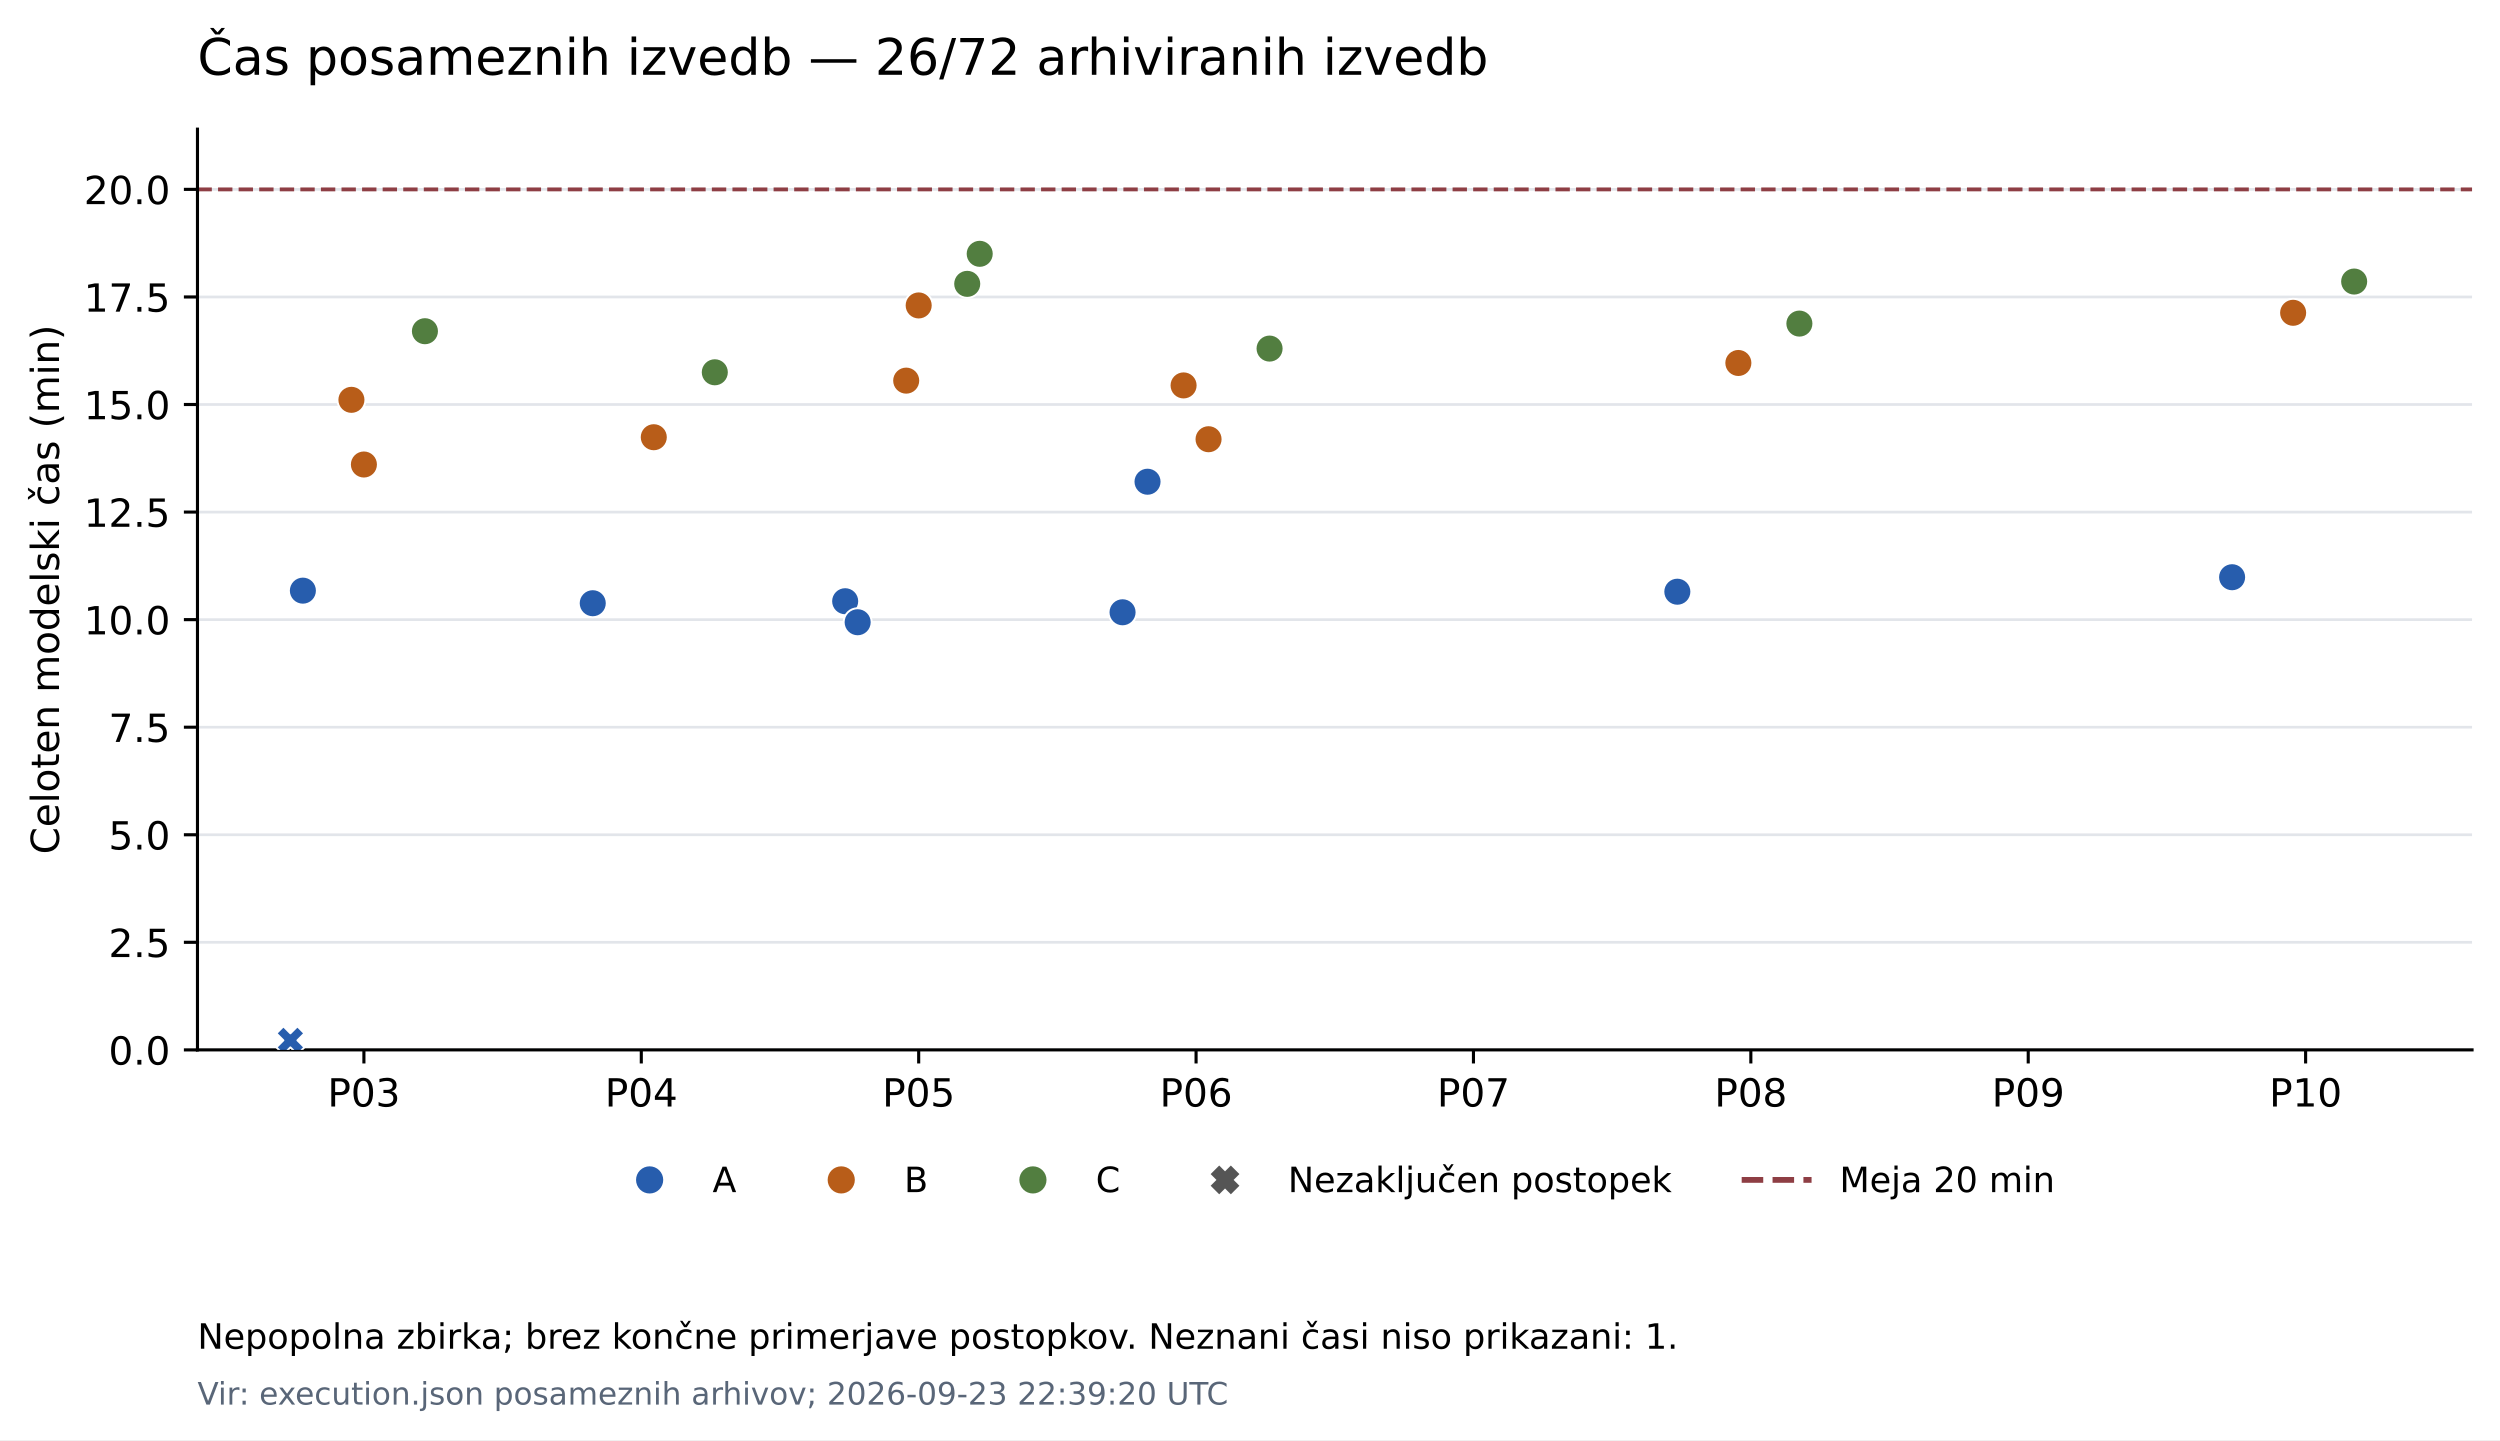
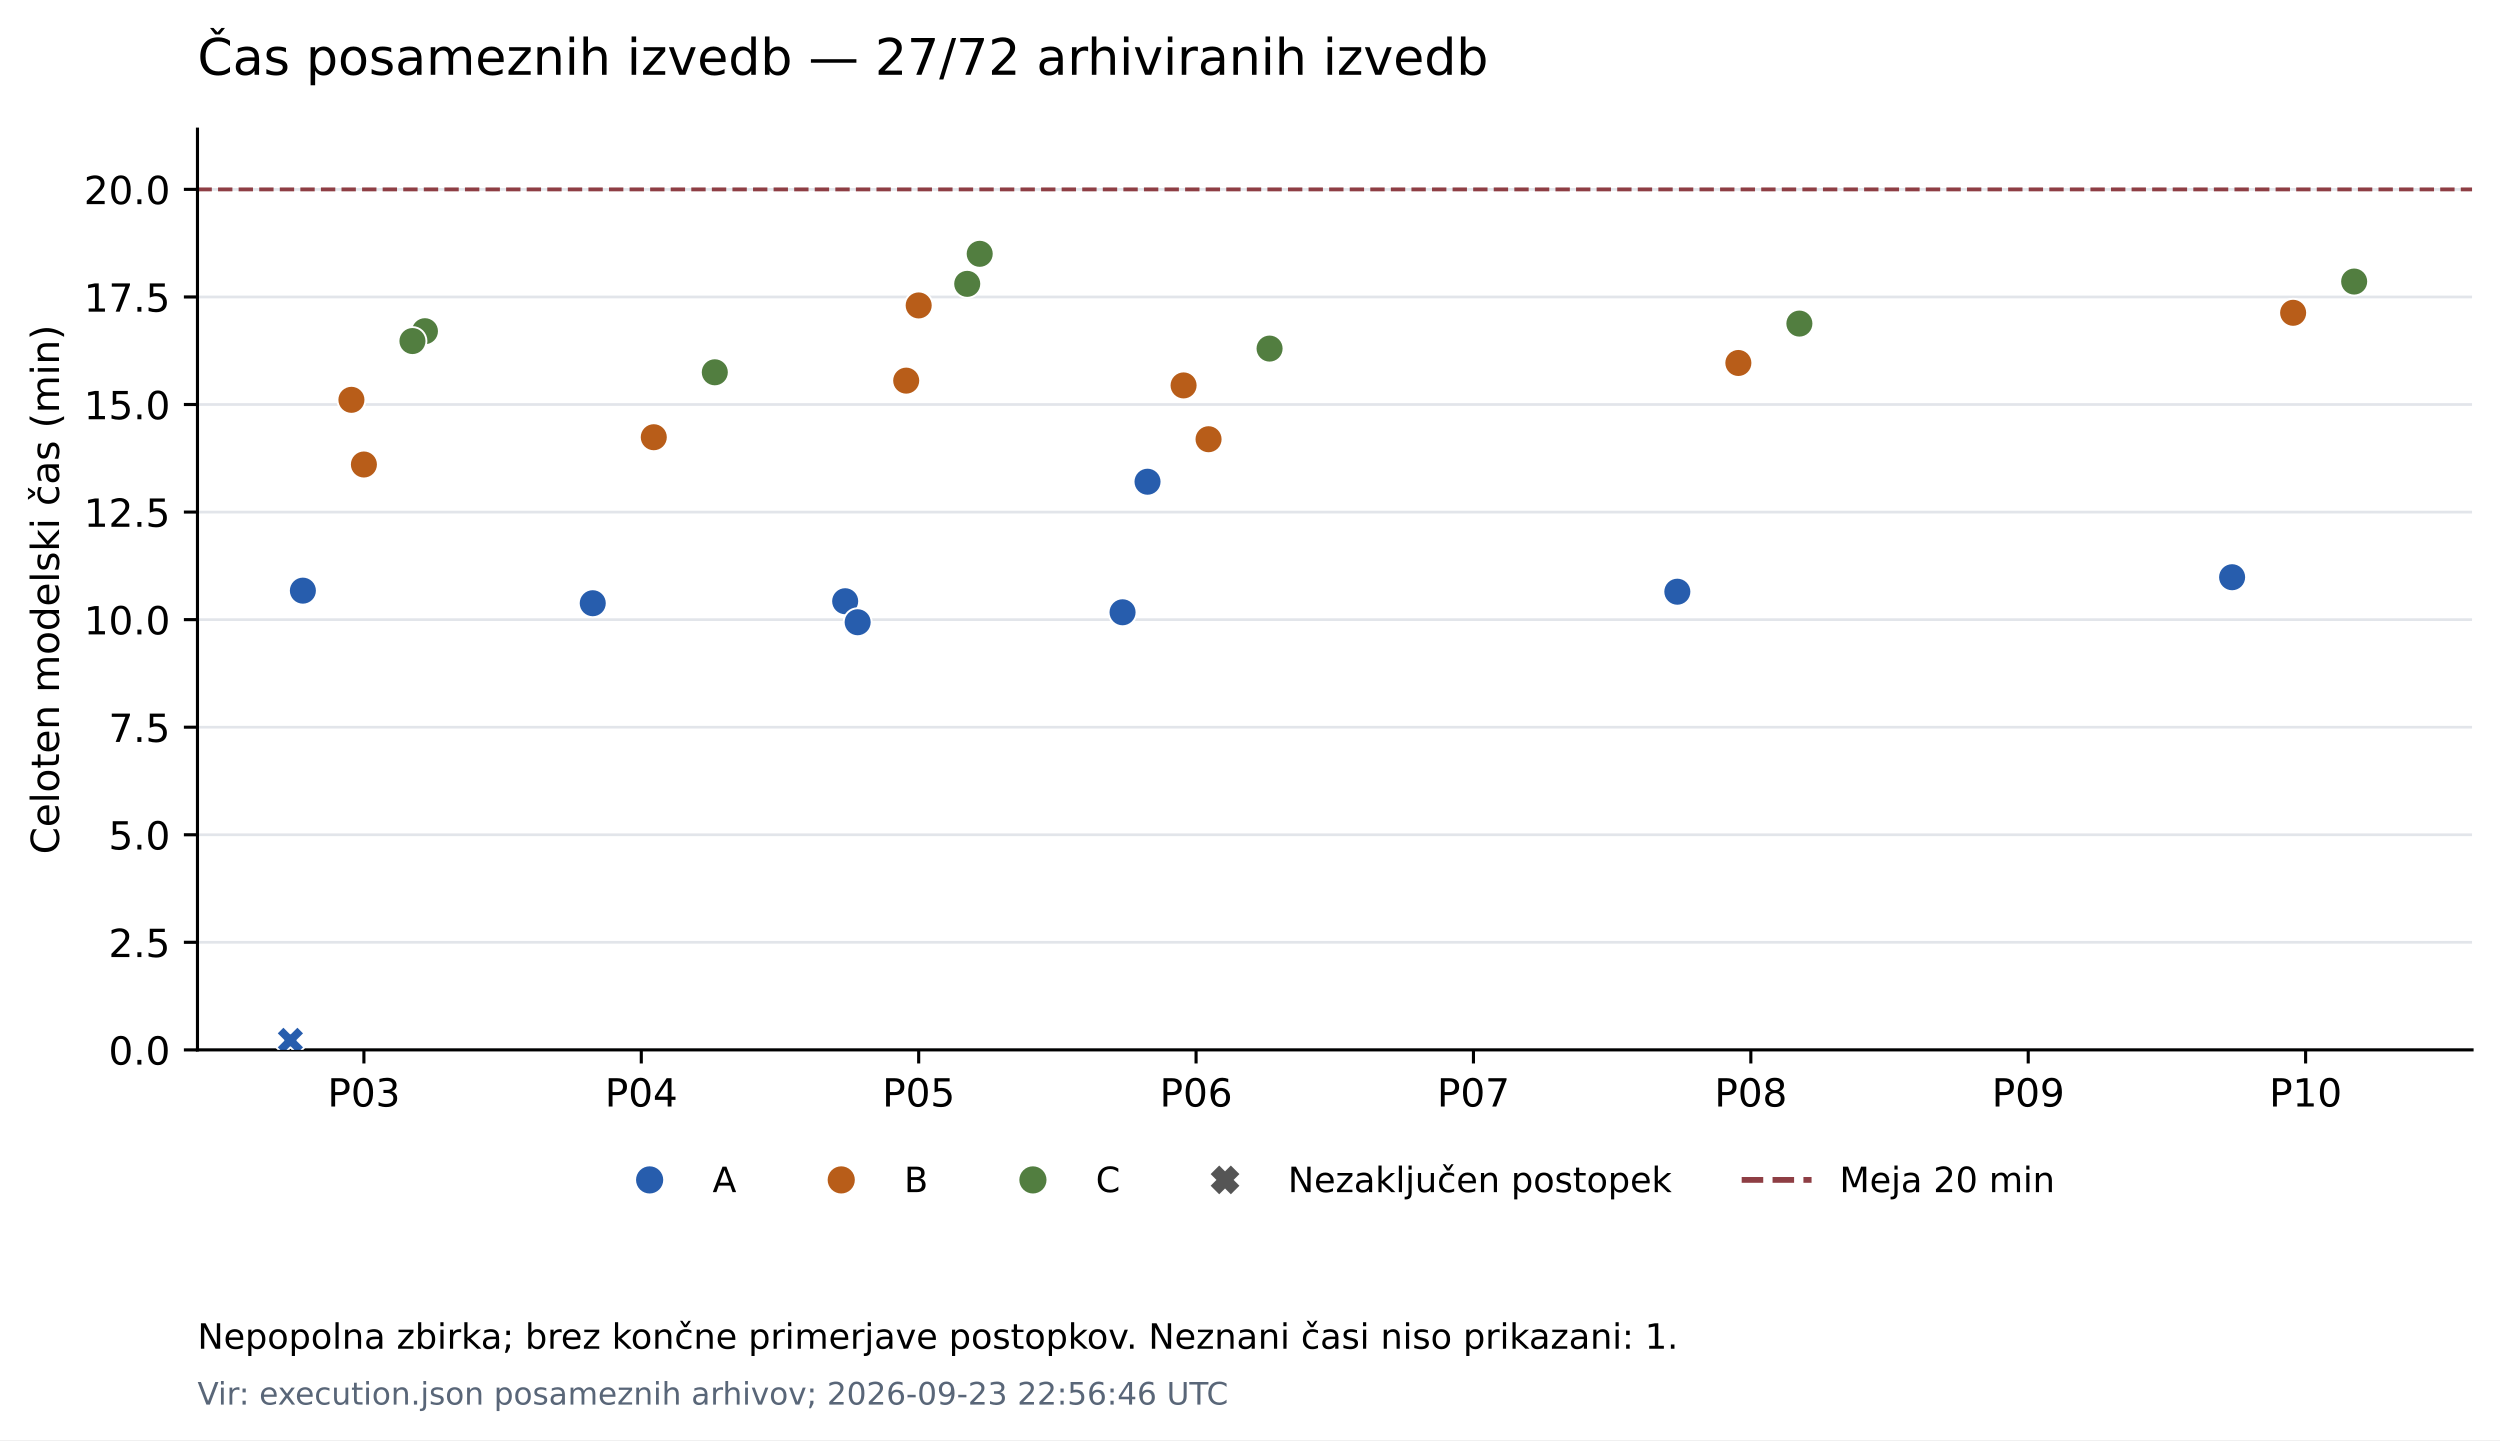
<svg xmlns="http://www.w3.org/2000/svg" xmlns:xlink="http://www.w3.org/1999/xlink" width="643.966pt" height="370.926pt" viewBox="0 0 643.966 370.926" version="1.1">
  <defs>
    <style type="text/css">*{stroke-linejoin: round; stroke-linecap: butt}</style>
  </defs>
  <g id="figure_1">
    <g id="patch_1">
      <path d="M 0 370.926  L 643.966 370.926  L 643.966 0  L 0 0  z " style="fill: #ffffff" />
    </g>
    <g id="axes_1">
      <g id="patch_2">
        <path d="M 50.866 270.436  L 636.766 270.436  L 636.766 33.268  L 50.866 33.268  z " style="fill: #ffffff" />
      </g>
      <g id="matplotlib.axis_1">
        <g id="xtick_1">
          <g id="line2d_1">
            <defs>
-               <path id="m717d3484b7" d="M 0 0  L 0 3.5  " style="stroke: #000000; stroke-width: 0.8" />
+               <path id="m5c47f8a955" d="M 0 0  L 0 3.5  " style="stroke: #000000; stroke-width: 0.8" />
            </defs>
            <g>
-               <use xlink:href="#m717d3484b7" x="93.737" y="270.436" style="stroke: #000000; stroke-width: 0.8" />
+               <use xlink:href="#m5c47f8a955" x="93.737" y="270.436" style="stroke: #000000; stroke-width: 0.8" />
            </g>
          </g>
          <g id="text_1">
            <text style="font-size: 10px; font-family: 'DejaVu Sans'; text-anchor: middle" x="93.737" y="285.033" transform="rotate(-0 93.73714 285.0333)">P03</text>
          </g>
        </g>
        <g id="xtick_2">
          <g id="line2d_2">
            <g>
-               <use xlink:href="#m717d3484b7" x="165.188" y="270.436" style="stroke: #000000; stroke-width: 0.8" />
+               <use xlink:href="#m5c47f8a955" x="165.188" y="270.436" style="stroke: #000000; stroke-width: 0.8" />
            </g>
          </g>
          <g id="text_2">
            <text style="font-size: 10px; font-family: 'DejaVu Sans'; text-anchor: middle" x="165.188" y="285.033" transform="rotate(-0 165.1884 285.0333)">P04</text>
          </g>
        </g>
        <g id="xtick_3">
          <g id="line2d_3">
            <g>
-               <use xlink:href="#m717d3484b7" x="236.64" y="270.436" style="stroke: #000000; stroke-width: 0.8" />
+               <use xlink:href="#m5c47f8a955" x="236.64" y="270.436" style="stroke: #000000; stroke-width: 0.8" />
            </g>
          </g>
          <g id="text_3">
            <text style="font-size: 10px; font-family: 'DejaVu Sans'; text-anchor: middle" x="236.64" y="285.033" transform="rotate(-0 236.6396 285.0333)">P05</text>
          </g>
        </g>
        <g id="xtick_4">
          <g id="line2d_4">
            <g>
-               <use xlink:href="#m717d3484b7" x="308.091" y="270.436" style="stroke: #000000; stroke-width: 0.8" />
+               <use xlink:href="#m5c47f8a955" x="308.091" y="270.436" style="stroke: #000000; stroke-width: 0.8" />
            </g>
          </g>
          <g id="text_4">
            <text style="font-size: 10px; font-family: 'DejaVu Sans'; text-anchor: middle" x="308.091" y="285.033" transform="rotate(-0 308.0908 285.0333)">P06</text>
          </g>
        </g>
        <g id="xtick_5">
          <g id="line2d_5">
            <g>
-               <use xlink:href="#m717d3484b7" x="379.542" y="270.436" style="stroke: #000000; stroke-width: 0.8" />
+               <use xlink:href="#m5c47f8a955" x="379.542" y="270.436" style="stroke: #000000; stroke-width: 0.8" />
            </g>
          </g>
          <g id="text_5">
            <text style="font-size: 10px; font-family: 'DejaVu Sans'; text-anchor: middle" x="379.542" y="285.033" transform="rotate(-0 379.542 285.0333)">P07</text>
          </g>
        </g>
        <g id="xtick_6">
          <g id="line2d_6">
            <g>
-               <use xlink:href="#m717d3484b7" x="450.993" y="270.436" style="stroke: #000000; stroke-width: 0.8" />
+               <use xlink:href="#m5c47f8a955" x="450.993" y="270.436" style="stroke: #000000; stroke-width: 0.8" />
            </g>
          </g>
          <g id="text_6">
            <text style="font-size: 10px; font-family: 'DejaVu Sans'; text-anchor: middle" x="450.993" y="285.033" transform="rotate(-0 450.9932 285.0333)">P08</text>
          </g>
        </g>
        <g id="xtick_7">
          <g id="line2d_7">
            <g>
-               <use xlink:href="#m717d3484b7" x="522.444" y="270.436" style="stroke: #000000; stroke-width: 0.8" />
+               <use xlink:href="#m5c47f8a955" x="522.444" y="270.436" style="stroke: #000000; stroke-width: 0.8" />
            </g>
          </g>
          <g id="text_7">
            <text style="font-size: 10px; font-family: 'DejaVu Sans'; text-anchor: middle" x="522.444" y="285.033" transform="rotate(-0 522.4445 285.0333)">P09</text>
          </g>
        </g>
        <g id="xtick_8">
          <g id="line2d_8">
            <g>
-               <use xlink:href="#m717d3484b7" x="593.896" y="270.436" style="stroke: #000000; stroke-width: 0.8" />
+               <use xlink:href="#m5c47f8a955" x="593.896" y="270.436" style="stroke: #000000; stroke-width: 0.8" />
            </g>
          </g>
          <g id="text_8">
            <text style="font-size: 10px; font-family: 'DejaVu Sans'; text-anchor: middle" x="593.896" y="285.033" transform="rotate(-0 593.8957 285.0333)">P10</text>
          </g>
        </g>
      </g>
      <g id="matplotlib.axis_2">
        <g id="ytick_1">
          <g id="line2d_9">
-             <path d="M 50.866 270.436  L 636.766 270.436  " clip-path="url(#pb9cf505d3f)" style="fill: none; stroke: #e2e5ea; stroke-width: 0.7; stroke-linecap: square" />
+             <path d="M 50.866 270.436  L 636.766 270.436  " clip-path="url(#p49d9225004)" style="fill: none; stroke: #e2e5ea; stroke-width: 0.7; stroke-linecap: square" />
          </g>
          <g id="line2d_10">
            <defs>
-               <path id="mb937c56cc1" d="M 0 0  L -3.5 0  " style="stroke: #000000; stroke-width: 0.8" />
+               <path id="m6b587b032a" d="M 0 0  L -3.5 0  " style="stroke: #000000; stroke-width: 0.8" />
            </defs>
            <g>
-               <use xlink:href="#mb937c56cc1" x="50.866" y="270.436" style="stroke: #000000; stroke-width: 0.8" />
+               <use xlink:href="#m6b587b032a" x="50.866" y="270.436" style="stroke: #000000; stroke-width: 0.8" />
            </g>
          </g>
          <g id="text_9">
            <text style="font-size: 10px; font-family: 'DejaVu Sans'; text-anchor: end" x="43.866" y="274.234" transform="rotate(-0 43.86641 274.2345)">0.0</text>
          </g>
        </g>
        <g id="ytick_2">
          <g id="line2d_11">
-             <path d="M 50.866 242.729  L 636.766 242.729  " clip-path="url(#pb9cf505d3f)" style="fill: none; stroke: #e2e5ea; stroke-width: 0.7; stroke-linecap: square" />
+             <path d="M 50.866 242.729  L 636.766 242.729  " clip-path="url(#p49d9225004)" style="fill: none; stroke: #e2e5ea; stroke-width: 0.7; stroke-linecap: square" />
          </g>
          <g id="line2d_12">
            <g>
-               <use xlink:href="#mb937c56cc1" x="50.866" y="242.729" style="stroke: #000000; stroke-width: 0.8" />
+               <use xlink:href="#m6b587b032a" x="50.866" y="242.729" style="stroke: #000000; stroke-width: 0.8" />
            </g>
          </g>
          <g id="text_10">
            <text style="font-size: 10px; font-family: 'DejaVu Sans'; text-anchor: end" x="43.866" y="246.528" transform="rotate(-0 43.86641 246.5279)">2.5</text>
          </g>
        </g>
        <g id="ytick_3">
          <g id="line2d_13">
-             <path d="M 50.866 215.023  L 636.766 215.023  " clip-path="url(#pb9cf505d3f)" style="fill: none; stroke: #e2e5ea; stroke-width: 0.7; stroke-linecap: square" />
+             <path d="M 50.866 215.023  L 636.766 215.023  " clip-path="url(#p49d9225004)" style="fill: none; stroke: #e2e5ea; stroke-width: 0.7; stroke-linecap: square" />
          </g>
          <g id="line2d_14">
            <g>
-               <use xlink:href="#mb937c56cc1" x="50.866" y="215.023" style="stroke: #000000; stroke-width: 0.8" />
+               <use xlink:href="#m6b587b032a" x="50.866" y="215.023" style="stroke: #000000; stroke-width: 0.8" />
            </g>
          </g>
          <g id="text_11">
            <text style="font-size: 10px; font-family: 'DejaVu Sans'; text-anchor: end" x="43.866" y="218.821" transform="rotate(-0 43.86641 218.8214)">5.0</text>
          </g>
        </g>
        <g id="ytick_4">
          <g id="line2d_15">
-             <path d="M 50.866 187.316  L 636.766 187.316  " clip-path="url(#pb9cf505d3f)" style="fill: none; stroke: #e2e5ea; stroke-width: 0.7; stroke-linecap: square" />
+             <path d="M 50.866 187.316  L 636.766 187.316  " clip-path="url(#p49d9225004)" style="fill: none; stroke: #e2e5ea; stroke-width: 0.7; stroke-linecap: square" />
          </g>
          <g id="line2d_16">
            <g>
-               <use xlink:href="#mb937c56cc1" x="50.866" y="187.316" style="stroke: #000000; stroke-width: 0.8" />
+               <use xlink:href="#m6b587b032a" x="50.866" y="187.316" style="stroke: #000000; stroke-width: 0.8" />
            </g>
          </g>
          <g id="text_12">
            <text style="font-size: 10px; font-family: 'DejaVu Sans'; text-anchor: end" x="43.866" y="191.115" transform="rotate(-0 43.86641 191.1149)">7.5</text>
          </g>
        </g>
        <g id="ytick_5">
          <g id="line2d_17">
-             <path d="M 50.866 159.609  L 636.766 159.609  " clip-path="url(#pb9cf505d3f)" style="fill: none; stroke: #e2e5ea; stroke-width: 0.7; stroke-linecap: square" />
+             <path d="M 50.866 159.609  L 636.766 159.609  " clip-path="url(#p49d9225004)" style="fill: none; stroke: #e2e5ea; stroke-width: 0.7; stroke-linecap: square" />
          </g>
          <g id="line2d_18">
            <g>
-               <use xlink:href="#mb937c56cc1" x="50.866" y="159.609" style="stroke: #000000; stroke-width: 0.8" />
+               <use xlink:href="#m6b587b032a" x="50.866" y="159.609" style="stroke: #000000; stroke-width: 0.8" />
            </g>
          </g>
          <g id="text_13">
            <text style="font-size: 10px; font-family: 'DejaVu Sans'; text-anchor: end" x="43.866" y="163.408" transform="rotate(-0 43.86641 163.4083)">10.0</text>
          </g>
        </g>
        <g id="ytick_6">
          <g id="line2d_19">
-             <path d="M 50.866 131.903  L 636.766 131.903  " clip-path="url(#pb9cf505d3f)" style="fill: none; stroke: #e2e5ea; stroke-width: 0.7; stroke-linecap: square" />
+             <path d="M 50.866 131.903  L 636.766 131.903  " clip-path="url(#p49d9225004)" style="fill: none; stroke: #e2e5ea; stroke-width: 0.7; stroke-linecap: square" />
          </g>
          <g id="line2d_20">
            <g>
-               <use xlink:href="#mb937c56cc1" x="50.866" y="131.903" style="stroke: #000000; stroke-width: 0.8" />
+               <use xlink:href="#m6b587b032a" x="50.866" y="131.903" style="stroke: #000000; stroke-width: 0.8" />
            </g>
          </g>
          <g id="text_14">
            <text style="font-size: 10px; font-family: 'DejaVu Sans'; text-anchor: end" x="43.866" y="135.702" transform="rotate(-0 43.86641 135.7018)">12.5</text>
          </g>
        </g>
        <g id="ytick_7">
          <g id="line2d_21">
-             <path d="M 50.866 104.196  L 636.766 104.196  " clip-path="url(#pb9cf505d3f)" style="fill: none; stroke: #e2e5ea; stroke-width: 0.7; stroke-linecap: square" />
+             <path d="M 50.866 104.196  L 636.766 104.196  " clip-path="url(#p49d9225004)" style="fill: none; stroke: #e2e5ea; stroke-width: 0.7; stroke-linecap: square" />
          </g>
          <g id="line2d_22">
            <g>
-               <use xlink:href="#mb937c56cc1" x="50.866" y="104.196" style="stroke: #000000; stroke-width: 0.8" />
+               <use xlink:href="#m6b587b032a" x="50.866" y="104.196" style="stroke: #000000; stroke-width: 0.8" />
            </g>
          </g>
          <g id="text_15">
            <text style="font-size: 10px; font-family: 'DejaVu Sans'; text-anchor: end" x="43.866" y="107.995" transform="rotate(-0 43.86641 107.9952)">15.0</text>
          </g>
        </g>
        <g id="ytick_8">
          <g id="line2d_23">
-             <path d="M 50.866 76.49  L 636.766 76.49  " clip-path="url(#pb9cf505d3f)" style="fill: none; stroke: #e2e5ea; stroke-width: 0.7; stroke-linecap: square" />
+             <path d="M 50.866 76.49  L 636.766 76.49  " clip-path="url(#p49d9225004)" style="fill: none; stroke: #e2e5ea; stroke-width: 0.7; stroke-linecap: square" />
          </g>
          <g id="line2d_24">
            <g>
-               <use xlink:href="#mb937c56cc1" x="50.866" y="76.49" style="stroke: #000000; stroke-width: 0.8" />
+               <use xlink:href="#m6b587b032a" x="50.866" y="76.49" style="stroke: #000000; stroke-width: 0.8" />
            </g>
          </g>
          <g id="text_16">
            <text style="font-size: 10px; font-family: 'DejaVu Sans'; text-anchor: end" x="43.866" y="80.289" transform="rotate(-0 43.86641 80.28869)">17.5</text>
          </g>
        </g>
        <g id="ytick_9">
          <g id="line2d_25">
-             <path d="M 50.866 48.783  L 636.766 48.783  " clip-path="url(#pb9cf505d3f)" style="fill: none; stroke: #e2e5ea; stroke-width: 0.7; stroke-linecap: square" />
+             <path d="M 50.866 48.783  L 636.766 48.783  " clip-path="url(#p49d9225004)" style="fill: none; stroke: #e2e5ea; stroke-width: 0.7; stroke-linecap: square" />
          </g>
          <g id="line2d_26">
            <g>
-               <use xlink:href="#mb937c56cc1" x="50.866" y="48.783" style="stroke: #000000; stroke-width: 0.8" />
+               <use xlink:href="#m6b587b032a" x="50.866" y="48.783" style="stroke: #000000; stroke-width: 0.8" />
            </g>
          </g>
          <g id="text_17">
            <text style="font-size: 10px; font-family: 'DejaVu Sans'; text-anchor: end" x="43.866" y="52.582" transform="rotate(-0 43.86641 52.58215)">20.0</text>
          </g>
        </g>
        <g id="text_18">
          <text style="font-size: 10px; font-family: 'DejaVu Sans'; text-anchor: middle" x="15.198" y="151.852" transform="rotate(-90 15.19844 151.8517)">Celoten modelski čas (min)</text>
        </g>
      </g>
      <g id="line2d_27">
-         <path d="M 50.866 48.783  L 636.766 48.783  " clip-path="url(#pb9cf505d3f)" style="fill: none; stroke-dasharray: 3.7,1.6; stroke-dashoffset: 0; stroke: #8e3e44" />
+         <path d="M 50.866 48.783  L 636.766 48.783  " clip-path="url(#p49d9225004)" style="fill: none; stroke-dasharray: 3.7,1.6; stroke-dashoffset: 0; stroke: #8e3e44" />
      </g>
      <g id="patch_3">
        <path d="M 50.866 270.436  L 50.866 33.268  " style="fill: none; stroke: #000000; stroke-width: 0.8; stroke-linejoin: miter; stroke-linecap: square" />
      </g>
      <g id="patch_4">
        <path d="M 50.866 270.436  L 636.766 270.436  " style="fill: none; stroke: #000000; stroke-width: 0.8; stroke-linejoin: miter; stroke-linecap: square" />
      </g>
      <g id="PathCollection_1">
        <defs>
-           <path id="md0131b4e25" d="M 0 3.606  C 0.956 3.606 1.873 3.226 2.55 2.55  C 3.226 1.873 3.606 0.956 3.606 0  C 3.606 -0.956 3.226 -1.873 2.55 -2.55  C 1.873 -3.226 0.956 -3.606 0 -3.606  C -0.956 -3.606 -1.873 -3.226 -2.55 -2.55  C -3.226 -1.873 -3.606 -0.956 -3.606 0  C -3.606 0.956 -3.226 1.873 -2.55 2.55  C -1.873 3.226 -0.956 3.606 0 3.606  z " style="stroke: #ffffff; stroke-width: 0.5" />
+           <path id="m4d642a6151" d="M 0 3.606  C 0.956 3.606 1.873 3.226 2.55 2.55  C 3.226 1.873 3.606 0.956 3.606 0  C 3.606 -0.956 3.226 -1.873 2.55 -2.55  C 1.873 -3.226 0.956 -3.606 0 -3.606  C -0.956 -3.606 -1.873 -3.226 -2.55 -2.55  C -3.226 -1.873 -3.606 -0.956 -3.606 0  C -3.606 0.956 -3.226 1.873 -2.55 2.55  C -1.873 3.226 -0.956 3.606 0 3.606  z " style="stroke: #ffffff; stroke-width: 0.5" />
        </defs>
-         <g clip-path="url(#pb9cf505d3f)">
-           <use xlink:href="#md0131b4e25" x="217.705" y="154.869" style="fill: #275dad; stroke: #ffffff; stroke-width: 0.5" />
+         <g clip-path="url(#p49d9225004)">
+           <use xlink:href="#m4d642a6151" x="217.705" y="154.869" style="fill: #275dad; stroke: #ffffff; stroke-width: 0.5" />
        </g>
      </g>
      <g id="PathCollection_2">
        <defs>
-           <path id="m0111d988b8" d="M 0 3.606  C 0.956 3.606 1.873 3.226 2.55 2.55  C 3.226 1.873 3.606 0.956 3.606 0  C 3.606 -0.956 3.226 -1.873 2.55 -2.55  C 1.873 -3.226 0.956 -3.606 0 -3.606  C -0.956 -3.606 -1.873 -3.226 -2.55 -2.55  C -3.226 -1.873 -3.606 -0.956 -3.606 0  C -3.606 0.956 -3.226 1.873 -2.55 2.55  C -1.873 3.226 -0.956 3.606 0 3.606  z " style="stroke: #ffffff; stroke-width: 0.5" />
+           <path id="m982858965d" d="M 0 3.606  C 0.956 3.606 1.873 3.226 2.55 2.55  C 3.226 1.873 3.606 0.956 3.606 0  C 3.606 -0.956 3.226 -1.873 2.55 -2.55  C 1.873 -3.226 0.956 -3.606 0 -3.606  C -0.956 -3.606 -1.873 -3.226 -2.55 -2.55  C -3.226 -1.873 -3.606 -0.956 -3.606 0  C -3.606 0.956 -3.226 1.873 -2.55 2.55  C -1.873 3.226 -0.956 3.606 0 3.606  z " style="stroke: #ffffff; stroke-width: 0.5" />
        </defs>
-         <g clip-path="url(#pb9cf505d3f)">
-           <use xlink:href="#m0111d988b8" x="233.424" y="98.046" style="fill: #b85d19; stroke: #ffffff; stroke-width: 0.5" />
+         <g clip-path="url(#p49d9225004)">
+           <use xlink:href="#m982858965d" x="233.424" y="98.046" style="fill: #b85d19; stroke: #ffffff; stroke-width: 0.5" />
        </g>
      </g>
      <g id="PathCollection_3">
        <defs>
-           <path id="mcb9d71e1f9" d="M 0 3.606  C 0.956 3.606 1.873 3.226 2.55 2.55  C 3.226 1.873 3.606 0.956 3.606 0  C 3.606 -0.956 3.226 -1.873 2.55 -2.55  C 1.873 -3.226 0.956 -3.606 0 -3.606  C -0.956 -3.606 -1.873 -3.226 -2.55 -2.55  C -3.226 -1.873 -3.606 -0.956 -3.606 0  C -3.606 0.956 -3.226 1.873 -2.55 2.55  C -1.873 3.226 -0.956 3.606 0 3.606  z " style="stroke: #ffffff; stroke-width: 0.5" />
+           <path id="mddb4ae1c0b" d="M 0 3.606  C 0.956 3.606 1.873 3.226 2.55 2.55  C 3.226 1.873 3.606 0.956 3.606 0  C 3.606 -0.956 3.226 -1.873 2.55 -2.55  C 1.873 -3.226 0.956 -3.606 0 -3.606  C -0.956 -3.606 -1.873 -3.226 -2.55 -2.55  C -3.226 -1.873 -3.606 -0.956 -3.606 0  C -3.606 0.956 -3.226 1.873 -2.55 2.55  C -1.873 3.226 -0.956 3.606 0 3.606  z " style="stroke: #ffffff; stroke-width: 0.5" />
        </defs>
-         <g clip-path="url(#pb9cf505d3f)">
-           <use xlink:href="#mcb9d71e1f9" x="249.144" y="73.116" style="fill: #527e40; stroke: #ffffff; stroke-width: 0.5" />
+         <g clip-path="url(#p49d9225004)">
+           <use xlink:href="#mddb4ae1c0b" x="249.144" y="73.116" style="fill: #527e40; stroke: #ffffff; stroke-width: 0.5" />
        </g>
      </g>
      <g id="PathCollection_4">
-         <g clip-path="url(#pb9cf505d3f)">
-           <use xlink:href="#md0131b4e25" x="574.961" y="148.685" style="fill: #275dad; stroke: #ffffff; stroke-width: 0.5" />
+         <g clip-path="url(#p49d9225004)">
+           <use xlink:href="#m4d642a6151" x="574.961" y="148.685" style="fill: #275dad; stroke: #ffffff; stroke-width: 0.5" />
        </g>
      </g>
      <g id="PathCollection_5">
-         <g clip-path="url(#pb9cf505d3f)">
-           <use xlink:href="#mcb9d71e1f9" x="606.4" y="72.522" style="fill: #527e40; stroke: #ffffff; stroke-width: 0.5" />
+         <g clip-path="url(#p49d9225004)">
+           <use xlink:href="#mddb4ae1c0b" x="606.4" y="72.522" style="fill: #527e40; stroke: #ffffff; stroke-width: 0.5" />
        </g>
      </g>
      <g id="PathCollection_6">
-         <g clip-path="url(#pb9cf505d3f)">
-           <use xlink:href="#m0111d988b8" x="590.68" y="80.573" style="fill: #b85d19; stroke: #ffffff; stroke-width: 0.5" />
+         <g clip-path="url(#p49d9225004)">
+           <use xlink:href="#m982858965d" x="590.68" y="80.573" style="fill: #b85d19; stroke: #ffffff; stroke-width: 0.5" />
        </g>
      </g>
      <g id="PathCollection_7">
-         <g clip-path="url(#pb9cf505d3f)">
-           <use xlink:href="#md0131b4e25" x="289.156" y="157.714" style="fill: #275dad; stroke: #ffffff; stroke-width: 0.5" />
+         <g clip-path="url(#p49d9225004)">
+           <use xlink:href="#m4d642a6151" x="289.156" y="157.714" style="fill: #275dad; stroke: #ffffff; stroke-width: 0.5" />
        </g>
      </g>
      <g id="PathCollection_8">
-         <g clip-path="url(#pb9cf505d3f)">
-           <use xlink:href="#m0111d988b8" x="304.875" y="99.278" style="fill: #b85d19; stroke: #ffffff; stroke-width: 0.5" />
+         <g clip-path="url(#p49d9225004)">
+           <use xlink:href="#m982858965d" x="304.875" y="99.278" style="fill: #b85d19; stroke: #ffffff; stroke-width: 0.5" />
        </g>
      </g>
      <g id="PathCollection_9">
-         <g clip-path="url(#pb9cf505d3f)">
-           <use xlink:href="#md0131b4e25" x="432.059" y="152.417" style="fill: #275dad; stroke: #ffffff; stroke-width: 0.5" />
+         <g clip-path="url(#p49d9225004)">
+           <use xlink:href="#m4d642a6151" x="432.059" y="152.417" style="fill: #275dad; stroke: #ffffff; stroke-width: 0.5" />
        </g>
      </g>
      <g id="PathCollection_10">
-         <g clip-path="url(#pb9cf505d3f)">
-           <use xlink:href="#mcb9d71e1f9" x="463.497" y="83.352" style="fill: #527e40; stroke: #ffffff; stroke-width: 0.5" />
+         <g clip-path="url(#p49d9225004)">
+           <use xlink:href="#mddb4ae1c0b" x="463.497" y="83.352" style="fill: #527e40; stroke: #ffffff; stroke-width: 0.5" />
        </g>
      </g>
      <g id="PathCollection_11">
-         <g clip-path="url(#pb9cf505d3f)">
-           <use xlink:href="#m0111d988b8" x="447.778" y="93.498" style="fill: #b85d19; stroke: #ffffff; stroke-width: 0.5" />
+         <g clip-path="url(#p49d9225004)">
+           <use xlink:href="#m982858965d" x="447.778" y="93.498" style="fill: #b85d19; stroke: #ffffff; stroke-width: 0.5" />
        </g>
      </g>
      <g id="PathCollection_12">
-         <g clip-path="url(#pb9cf505d3f)">
-           <use xlink:href="#m0111d988b8" x="93.737" y="119.651" style="fill: #b85d19; stroke: #ffffff; stroke-width: 0.5" />
+         <g clip-path="url(#p49d9225004)">
+           <use xlink:href="#m982858965d" x="93.737" y="119.651" style="fill: #b85d19; stroke: #ffffff; stroke-width: 0.5" />
        </g>
      </g>
      <g id="PathCollection_13">
-         <g clip-path="url(#pb9cf505d3f)">
-           <use xlink:href="#mcb9d71e1f9" x="109.456" y="85.315" style="fill: #527e40; stroke: #ffffff; stroke-width: 0.5" />
+         <g clip-path="url(#p49d9225004)">
+           <use xlink:href="#mddb4ae1c0b" x="109.456" y="85.315" style="fill: #527e40; stroke: #ffffff; stroke-width: 0.5" />
        </g>
      </g>
      <g id="PathCollection_14">
-         <g clip-path="url(#pb9cf505d3f)">
-           <use xlink:href="#md0131b4e25" x="78.018" y="152.143" style="fill: #275dad; stroke: #ffffff; stroke-width: 0.5" />
+         <g clip-path="url(#p49d9225004)">
+           <use xlink:href="#m4d642a6151" x="78.018" y="152.143" style="fill: #275dad; stroke: #ffffff; stroke-width: 0.5" />
        </g>
      </g>
      <g id="PathCollection_15">
-         <g clip-path="url(#pb9cf505d3f)">
-           <use xlink:href="#m0111d988b8" x="311.306" y="113.139" style="fill: #b85d19; stroke: #ffffff; stroke-width: 0.5" />
+         <g clip-path="url(#p49d9225004)">
+           <use xlink:href="#m982858965d" x="311.306" y="113.139" style="fill: #b85d19; stroke: #ffffff; stroke-width: 0.5" />
        </g>
      </g>
      <g id="PathCollection_16">
-         <g clip-path="url(#pb9cf505d3f)">
-           <use xlink:href="#md0131b4e25" x="295.587" y="124.086" style="fill: #275dad; stroke: #ffffff; stroke-width: 0.5" />
+         <g clip-path="url(#p49d9225004)">
+           <use xlink:href="#m4d642a6151" x="295.587" y="124.086" style="fill: #275dad; stroke: #ffffff; stroke-width: 0.5" />
        </g>
      </g>
      <g id="PathCollection_17">
-         <g clip-path="url(#pb9cf505d3f)">
-           <use xlink:href="#mcb9d71e1f9" x="327.025" y="89.791" style="fill: #527e40; stroke: #ffffff; stroke-width: 0.5" />
+         <g clip-path="url(#p49d9225004)">
+           <use xlink:href="#mddb4ae1c0b" x="327.025" y="89.791" style="fill: #527e40; stroke: #ffffff; stroke-width: 0.5" />
        </g>
      </g>
      <g id="PathCollection_18">
-         <g clip-path="url(#pb9cf505d3f)">
-           <use xlink:href="#m0111d988b8" x="168.404" y="112.622" style="fill: #b85d19; stroke: #ffffff; stroke-width: 0.5" />
+         <g clip-path="url(#p49d9225004)">
+           <use xlink:href="#m982858965d" x="168.404" y="112.622" style="fill: #b85d19; stroke: #ffffff; stroke-width: 0.5" />
        </g>
      </g>
      <g id="PathCollection_19">
-         <g clip-path="url(#pb9cf505d3f)">
-           <use xlink:href="#md0131b4e25" x="152.684" y="155.382" style="fill: #275dad; stroke: #ffffff; stroke-width: 0.5" />
+         <g clip-path="url(#p49d9225004)">
+           <use xlink:href="#m4d642a6151" x="152.684" y="155.382" style="fill: #275dad; stroke: #ffffff; stroke-width: 0.5" />
        </g>
      </g>
      <g id="PathCollection_20">
-         <g clip-path="url(#pb9cf505d3f)">
-           <use xlink:href="#mcb9d71e1f9" x="184.123" y="95.896" style="fill: #527e40; stroke: #ffffff; stroke-width: 0.5" />
+         <g clip-path="url(#p49d9225004)">
+           <use xlink:href="#mddb4ae1c0b" x="184.123" y="95.896" style="fill: #527e40; stroke: #ffffff; stroke-width: 0.5" />
        </g>
      </g>
      <g id="PathCollection_21">
-         <g clip-path="url(#pb9cf505d3f)">
-           <use xlink:href="#m0111d988b8" x="236.64" y="78.676" style="fill: #b85d19; stroke: #ffffff; stroke-width: 0.5" />
+         <g clip-path="url(#p49d9225004)">
+           <use xlink:href="#m982858965d" x="236.64" y="78.676" style="fill: #b85d19; stroke: #ffffff; stroke-width: 0.5" />
        </g>
      </g>
      <g id="PathCollection_22">
-         <g clip-path="url(#pb9cf505d3f)">
-           <use xlink:href="#mcb9d71e1f9" x="252.359" y="65.379" style="fill: #527e40; stroke: #ffffff; stroke-width: 0.5" />
+         <g clip-path="url(#p49d9225004)">
+           <use xlink:href="#mddb4ae1c0b" x="252.359" y="65.379" style="fill: #527e40; stroke: #ffffff; stroke-width: 0.5" />
        </g>
      </g>
      <g id="PathCollection_23">
-         <g clip-path="url(#pb9cf505d3f)">
-           <use xlink:href="#md0131b4e25" x="220.92" y="160.28" style="fill: #275dad; stroke: #ffffff; stroke-width: 0.5" />
+         <g clip-path="url(#p49d9225004)">
+           <use xlink:href="#m4d642a6151" x="220.92" y="160.28" style="fill: #275dad; stroke: #ffffff; stroke-width: 0.5" />
        </g>
      </g>
      <g id="PathCollection_24">
        <defs>
-           <path id="m45dcfa73cc" d="M -1.803 3.606  L 0 1.803  L 1.803 3.606  L 3.606 1.803  L 1.803 0  L 3.606 -1.803  L 1.803 -3.606  L 0 -1.803  L -1.803 -3.606  L -3.606 -1.803  L -1.803 0  L -3.606 1.803  z " style="stroke: #ffffff; stroke-width: 0.5" />
+           <path id="m0b738fea7b" d="M -1.803 3.606  L 0 1.803  L 1.803 3.606  L 3.606 1.803  L 1.803 0  L 3.606 -1.803  L 1.803 -3.606  L 0 -1.803  L -1.803 -3.606  L -3.606 -1.803  L -1.803 0  L -3.606 1.803  z " style="stroke: #ffffff; stroke-width: 0.5" />
        </defs>
-         <g clip-path="url(#pb9cf505d3f)">
-           <use xlink:href="#m45dcfa73cc" x="74.803" y="267.98" style="fill: #275dad; stroke: #ffffff; stroke-width: 0.5" />
+         <g clip-path="url(#p49d9225004)">
+           <use xlink:href="#m0b738fea7b" x="74.803" y="267.98" style="fill: #275dad; stroke: #ffffff; stroke-width: 0.5" />
        </g>
      </g>
      <g id="PathCollection_25">
-         <g clip-path="url(#pb9cf505d3f)">
-           <use xlink:href="#m0111d988b8" x="90.522" y="102.99" style="fill: #b85d19; stroke: #ffffff; stroke-width: 0.5" />
+         <g clip-path="url(#p49d9225004)">
+           <use xlink:href="#m982858965d" x="90.522" y="102.99" style="fill: #b85d19; stroke: #ffffff; stroke-width: 0.5" />
+         </g>
+       </g>
+       <g id="PathCollection_26">
+         <g clip-path="url(#p49d9225004)">
+           <use xlink:href="#mddb4ae1c0b" x="106.241" y="87.851" style="fill: #527e40; stroke: #ffffff; stroke-width: 0.5" />
        </g>
      </g>
      <g id="text_19">
-         <text style="font-size: 13px; font-family: 'DejaVu Sans'; text-anchor: start" x="50.866" y="19.268" transform="rotate(-0 50.86641 19.26766)">Čas posameznih izvedb — 26/72 arhiviranih izvedb</text>
+         <text style="font-size: 13px; font-family: 'DejaVu Sans'; text-anchor: start" x="50.866" y="19.268" transform="rotate(-0 50.86641 19.26766)">Čas posameznih izvedb — 27/72 arhiviranih izvedb</text>
      </g>
      <g id="legend_1">
        <g id="line2d_28">
          <defs>
-             <path id="m35b0b3c06b" d="M 0 3  C 0.796 3 1.559 2.684 2.121 2.121  C 2.684 1.559 3 0.796 3 0  C 3 -0.796 2.684 -1.559 2.121 -2.121  C 1.559 -2.684 0.796 -3 0 -3  C -0.796 -3 -1.559 -2.684 -2.121 -2.121  C -2.684 -1.559 -3 -0.796 -3 0  C -3 0.796 -2.684 1.559 -2.121 2.121  C -1.559 2.684 -0.796 3 0 3  z " style="stroke: #275dad" />
+             <path id="m831a9b5100" d="M 0 3  C 0.796 3 1.559 2.684 2.121 2.121  C 2.684 1.559 3 0.796 3 0  C 3 -0.796 2.684 -1.559 2.121 -2.121  C 1.559 -2.684 0.796 -3 0 -3  C -0.796 -3 -1.559 -2.684 -2.121 -2.121  C -2.684 -1.559 -3 -0.796 -3 0  C -3 0.796 -2.684 1.559 -2.121 2.121  C -1.559 2.684 -0.796 3 0 3  z " style="stroke: #275dad" />
          </defs>
          <g>
-             <use xlink:href="#m35b0b3c06b" x="167.336" y="303.929" style="fill: #275dad; stroke: #275dad" />
+             <use xlink:href="#m831a9b5100" x="167.336" y="303.929" style="fill: #275dad; stroke: #275dad" />
          </g>
        </g>
        <g id="text_20">
          <text style="font-size: 9px; font-family: 'DejaVu Sans'; text-anchor: start" x="183.536" y="307.079" transform="rotate(-0 183.5355 307.0794)">A</text>
        </g>
        <g id="line2d_29">
          <defs>
-             <path id="m2d1538ede4" d="M 0 3  C 0.796 3 1.559 2.684 2.121 2.121  C 2.684 1.559 3 0.796 3 0  C 3 -0.796 2.684 -1.559 2.121 -2.121  C 1.559 -2.684 0.796 -3 0 -3  C -0.796 -3 -1.559 -2.684 -2.121 -2.121  C -2.684 -1.559 -3 -0.796 -3 0  C -3 0.796 -2.684 1.559 -2.121 2.121  C -1.559 2.684 -0.796 3 0 3  z " style="stroke: #b85d19" />
+             <path id="m25266692f6" d="M 0 3  C 0.796 3 1.559 2.684 2.121 2.121  C 2.684 1.559 3 0.796 3 0  C 3 -0.796 2.684 -1.559 2.121 -2.121  C 1.559 -2.684 0.796 -3 0 -3  C -0.796 -3 -1.559 -2.684 -2.121 -2.121  C -2.684 -1.559 -3 -0.796 -3 0  C -3 0.796 -2.684 1.559 -2.121 2.121  C -1.559 2.684 -0.796 3 0 3  z " style="stroke: #b85d19" />
          </defs>
          <g>
-             <use xlink:href="#m2d1538ede4" x="216.692" y="303.929" style="fill: #b85d19; stroke: #b85d19" />
+             <use xlink:href="#m25266692f6" x="216.692" y="303.929" style="fill: #b85d19; stroke: #b85d19" />
          </g>
        </g>
        <g id="text_21">
          <text style="font-size: 9px; font-family: 'DejaVu Sans'; text-anchor: start" x="232.892" y="307.079" transform="rotate(-0 232.8921 307.0794)">B</text>
        </g>
        <g id="line2d_30">
          <defs>
-             <path id="me5989ba9da" d="M 0 3  C 0.796 3 1.559 2.684 2.121 2.121  C 2.684 1.559 3 0.796 3 0  C 3 -0.796 2.684 -1.559 2.121 -2.121  C 1.559 -2.684 0.796 -3 0 -3  C -0.796 -3 -1.559 -2.684 -2.121 -2.121  C -2.684 -1.559 -3 -0.796 -3 0  C -3 0.796 -2.684 1.559 -2.121 2.121  C -1.559 2.684 -0.796 3 0 3  z " style="stroke: #527e40" />
+             <path id="m72ab8902b7" d="M 0 3  C 0.796 3 1.559 2.684 2.121 2.121  C 2.684 1.559 3 0.796 3 0  C 3 -0.796 2.684 -1.559 2.121 -2.121  C 1.559 -2.684 0.796 -3 0 -3  C -0.796 -3 -1.559 -2.684 -2.121 -2.121  C -2.684 -1.559 -3 -0.796 -3 0  C -3 0.796 -2.684 1.559 -2.121 2.121  C -1.559 2.684 -0.796 3 0 3  z " style="stroke: #527e40" />
          </defs>
          <g>
-             <use xlink:href="#me5989ba9da" x="266.067" y="303.929" style="fill: #527e40; stroke: #527e40" />
+             <use xlink:href="#m72ab8902b7" x="266.067" y="303.929" style="fill: #527e40; stroke: #527e40" />
          </g>
        </g>
        <g id="text_22">
          <text style="font-size: 9px; font-family: 'DejaVu Sans'; text-anchor: start" x="282.267" y="307.079" transform="rotate(-0 282.267 307.0794)">C</text>
        </g>
        <g id="line2d_31">
          <defs>
-             <path id="m7046b89b7f" d="M -1.5 3  L 0 1.5  L 1.5 3  L 3 1.5  L 1.5 0  L 3 -1.5  L 1.5 -3  L 0 -1.5  L -1.5 -3  L -3 -1.5  L -1.5 0  L -3 1.5  z " style="stroke: #555555; stroke-linejoin: miter" />
+             <path id="me6ab2bcf73" d="M -1.5 3  L 0 1.5  L 1.5 3  L 3 1.5  L 1.5 0  L 3 -1.5  L 1.5 -3  L 0 -1.5  L -1.5 -3  L -3 -1.5  L -1.5 0  L -3 1.5  z " style="stroke: #555555; stroke-linejoin: miter" />
          </defs>
          <g>
-             <use xlink:href="#m7046b89b7f" x="315.551" y="303.929" style="fill: #555555; stroke: #555555; stroke-linejoin: miter" />
+             <use xlink:href="#me6ab2bcf73" x="315.551" y="303.929" style="fill: #555555; stroke: #555555; stroke-linejoin: miter" />
          </g>
        </g>
        <g id="text_23">
          <text style="font-size: 9px; font-family: 'DejaVu Sans'; text-anchor: start" x="331.751" y="307.079" transform="rotate(-0 331.7515 307.0794)">Nezaključen postopek</text>
        </g>
        <g id="line2d_32">
          <path d="M 448.635 303.929  L 457.635 303.929  L 466.635 303.929  " style="fill: none; stroke-dasharray: 5.55,2.4; stroke-dashoffset: 0; stroke: #8e3e44; stroke-width: 1.5" />
        </g>
        <g id="text_24">
          <text style="font-size: 9px; font-family: 'DejaVu Sans'; text-anchor: start" x="473.835" y="307.079" transform="rotate(-0 473.8348 307.0794)">Meja 20 min</text>
        </g>
      </g>
    </g>
    <g id="text_25">
      <text style="font-size: 9px; font-family: 'DejaVu Sans'; text-anchor: start" x="50.866" y="347.418" transform="rotate(-0 50.86641 347.4181)">Nepopolna zbirka; brez končne primerjave postopkov. Neznani časi niso prikazani: 1.</text>
    </g>
    <g id="text_26">
-       <text style="font-size: 8px; font-family: 'DejaVu Sans'; text-anchor: start; fill: #596678" x="50.866" y="361.804" transform="rotate(-0 50.86641 361.8037)">Vir: execution.json posameznih arhivov; 2026-09-23 22:39:20 UTC</text>
+       <text style="font-size: 8px; font-family: 'DejaVu Sans'; text-anchor: start; fill: #596678" x="50.866" y="361.804" transform="rotate(-0 50.86641 361.8037)">Vir: execution.json posameznih arhivov; 2026-09-23 22:56:46 UTC</text>
    </g>
  </g>
  <defs>
-     <clipPath id="pb9cf505d3f">
+     <clipPath id="p49d9225004">
      <rect x="50.866" y="33.268" width="585.9" height="237.168" />
    </clipPath>
  </defs>
</svg>
